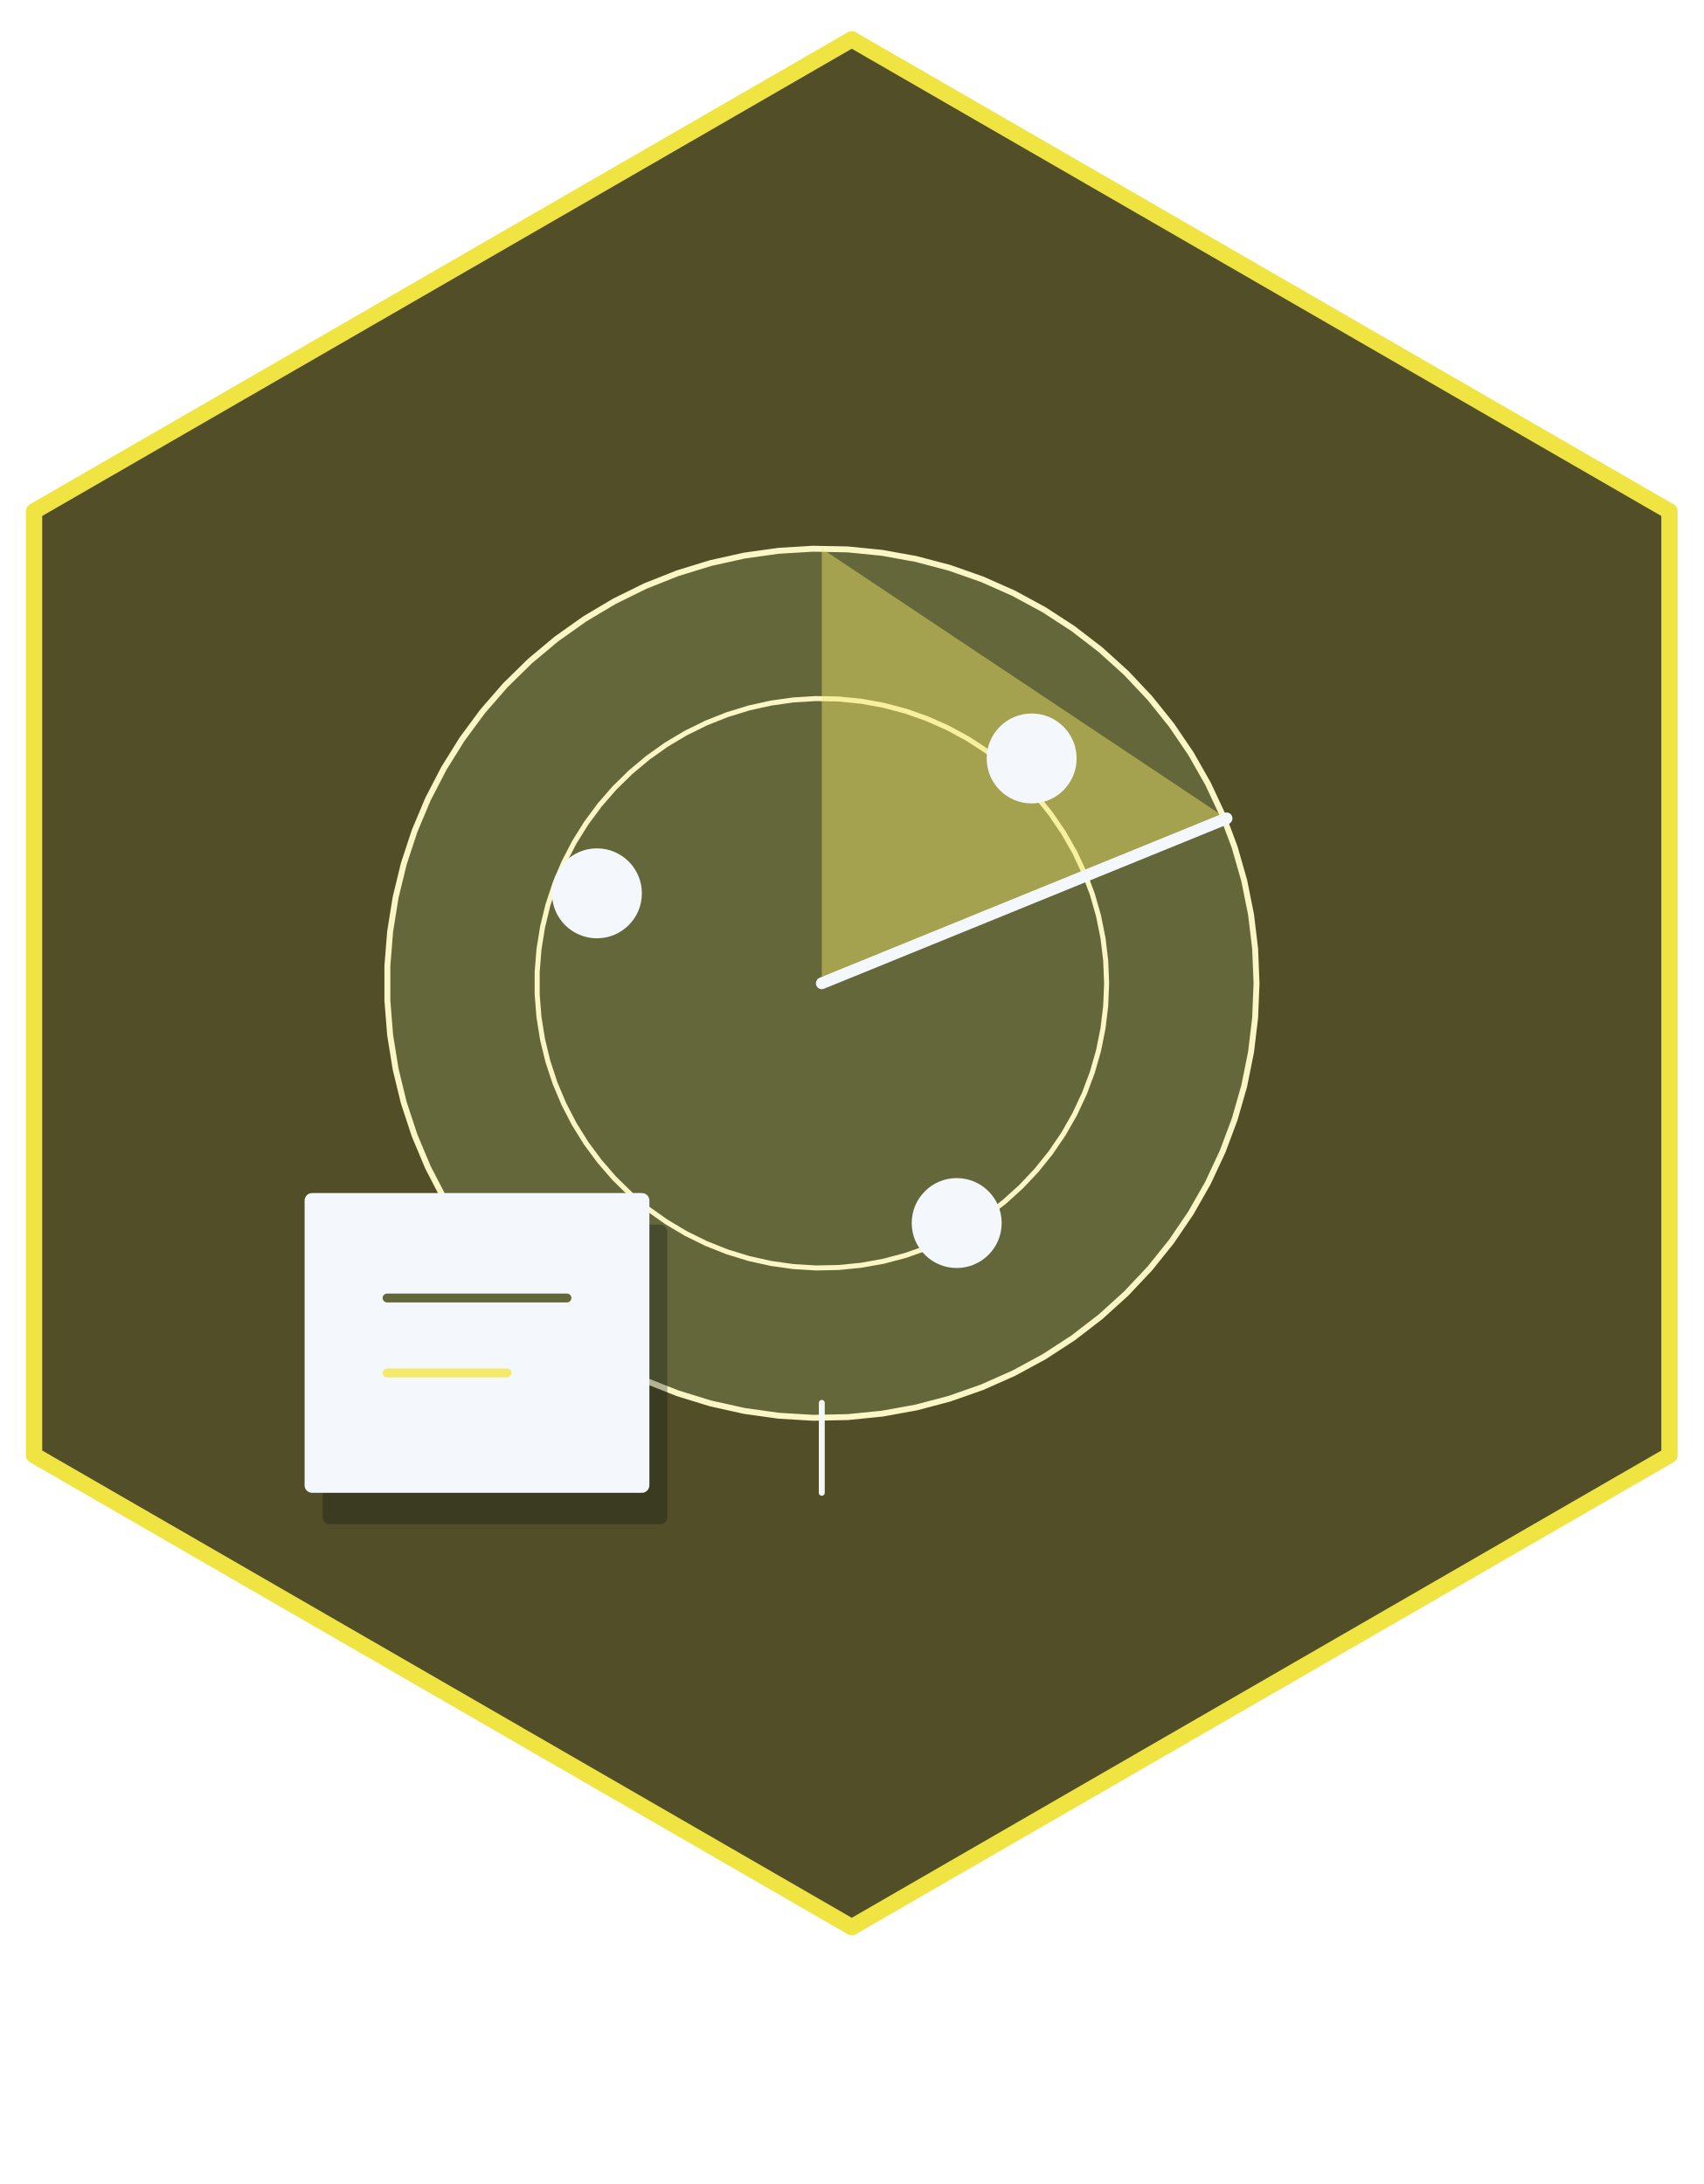
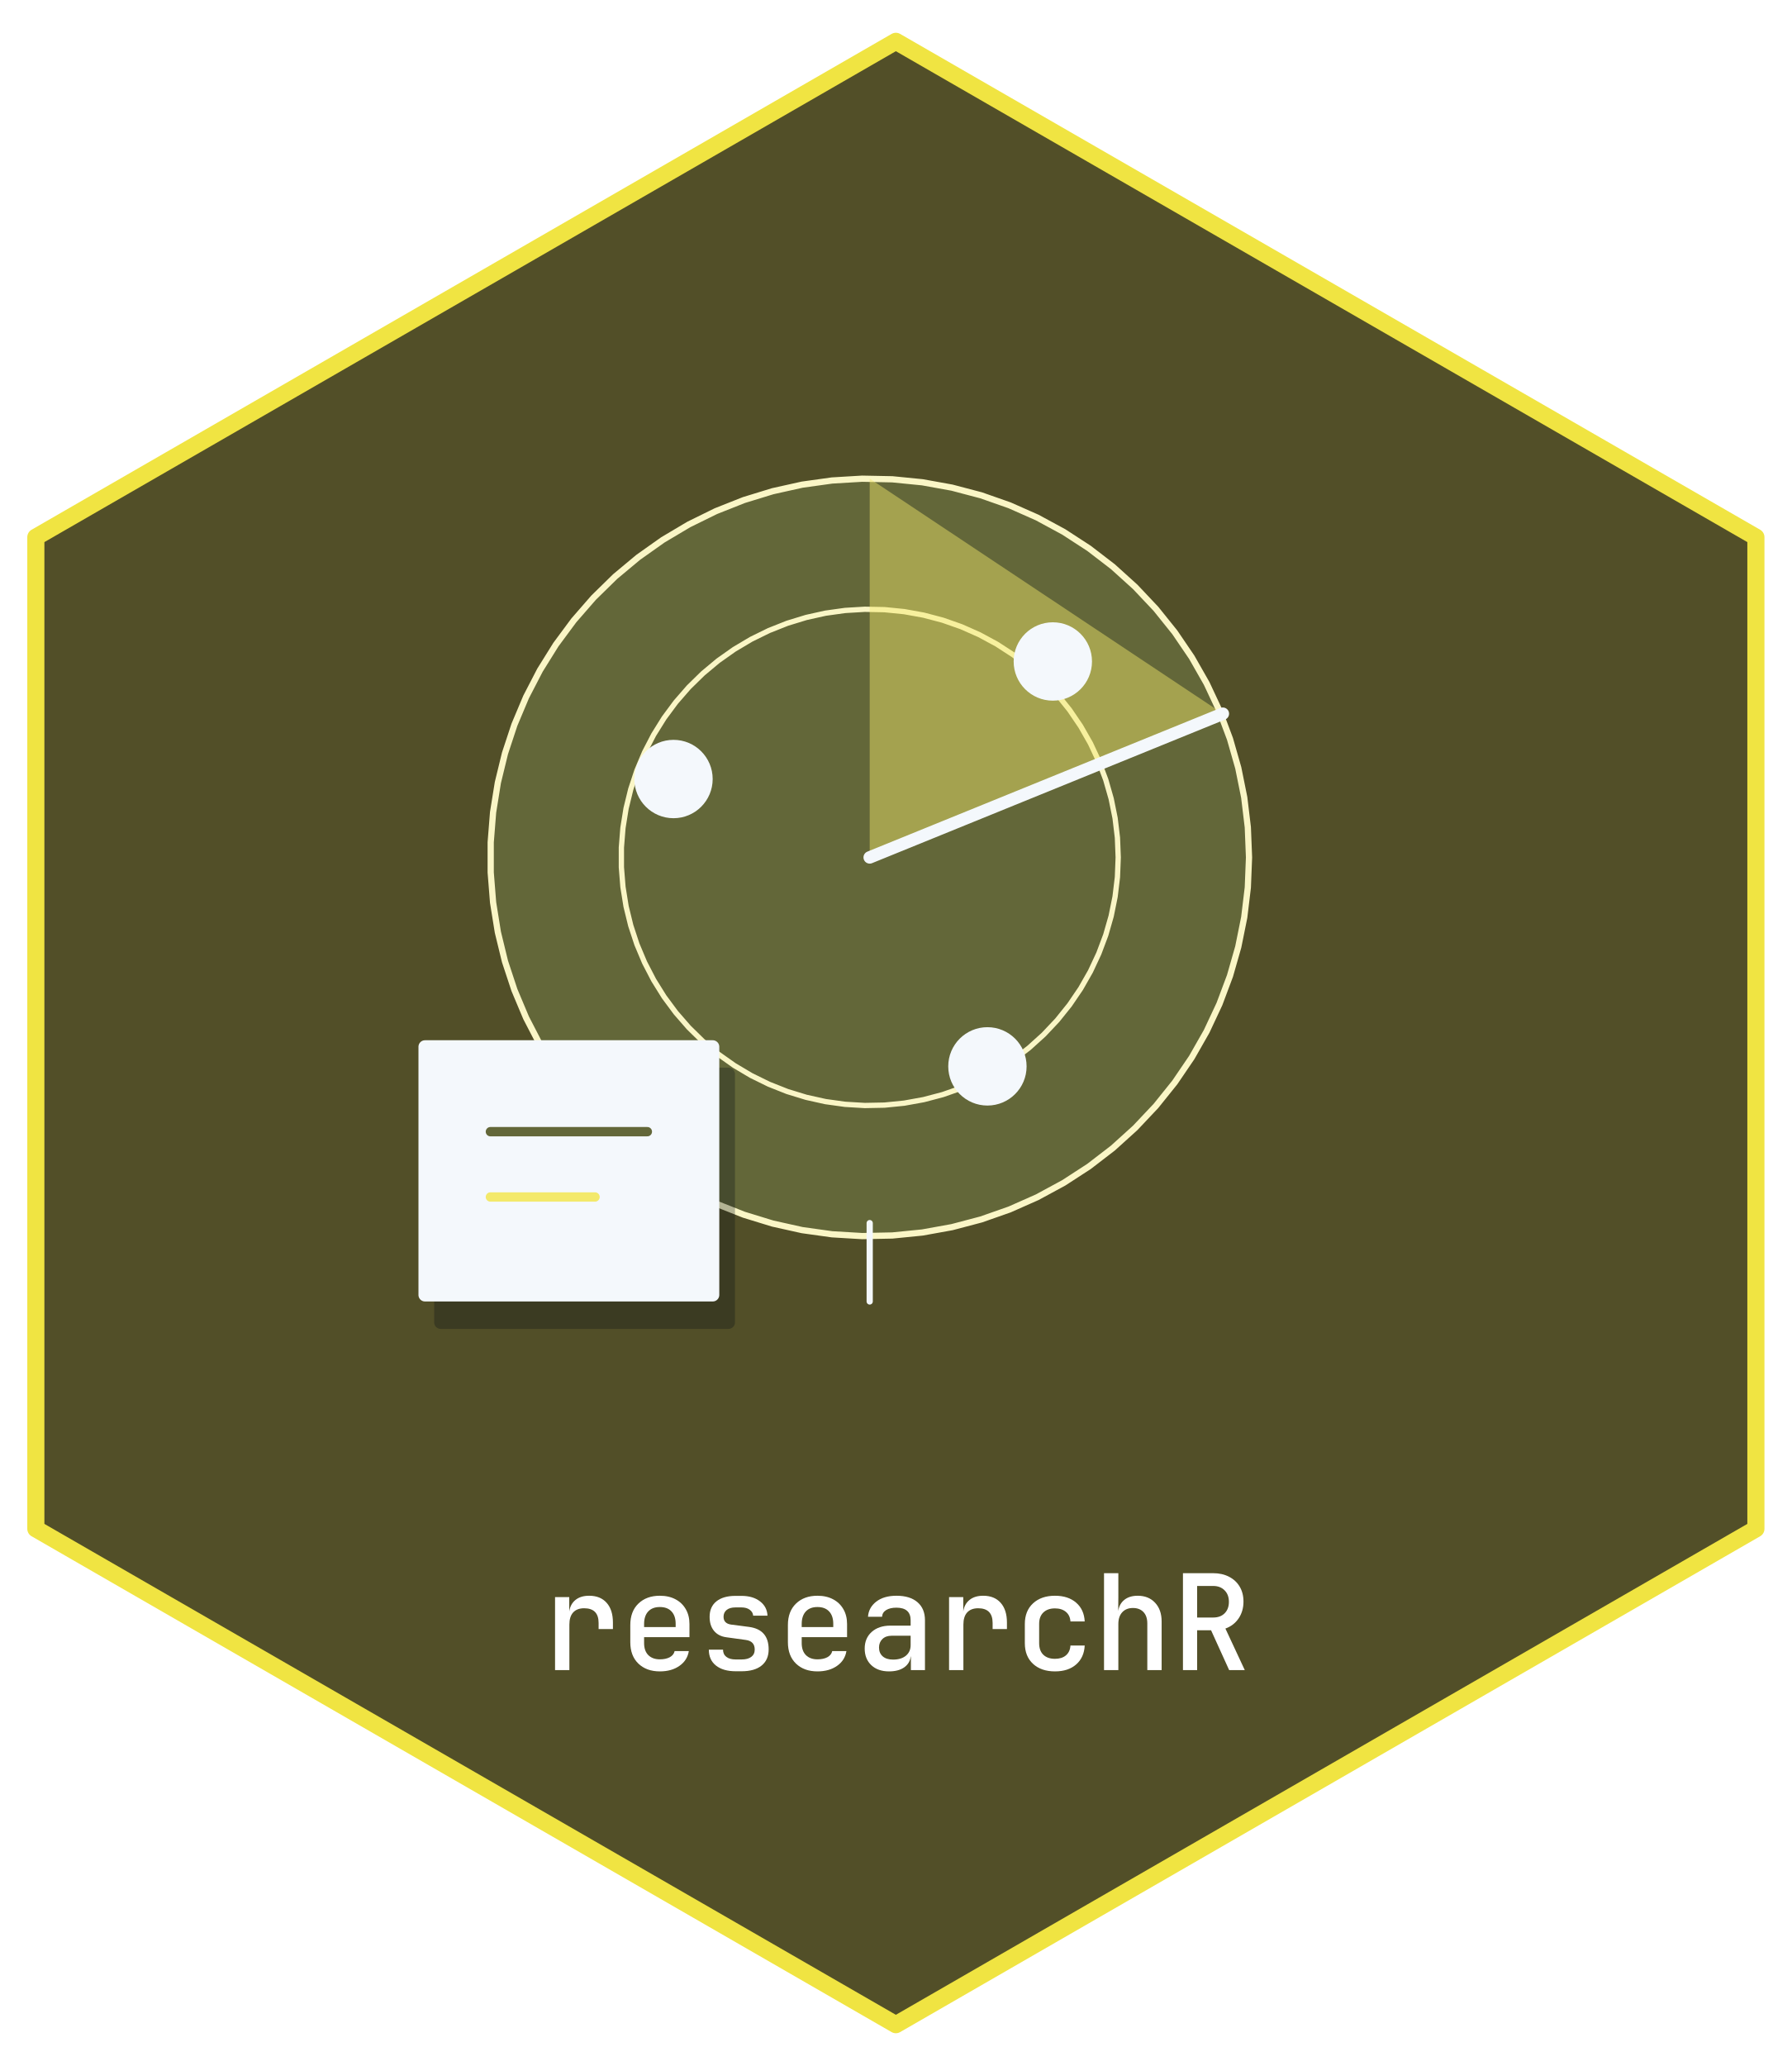
- <svg xmlns="http://www.w3.org/2000/svg" xmlns:xlink="http://www.w3.org/1999/xlink" width="432pt" height="554pt" viewBox="0 0 432 554">
+ <svg xmlns="http://www.w3.org/2000/svg" xmlns:xlink="http://www.w3.org/1999/xlink" width="432pt" height="498pt" viewBox="0 0 432 498">
  <defs>
    <g>
      <g id="glyph-0-0">
-         <path d="M 3.531 0 L 3.531 -18.703 L 7.172 -18.703 L 7.172 -15.031 C 7.359 -16.27 7.891 -17.25 8.766 -17.969 C 9.648 -18.688 10.82 -19.047 12.281 -19.047 C 14.195 -19.047 15.688 -18.441 16.75 -17.234 C 17.82 -16.035 18.359 -14.348 18.359 -12.172 L 18.359 -10.5 L 14.688 -10.5 L 14.688 -12.062 C 14.688 -14.582 13.453 -15.844 10.984 -15.844 C 9.754 -15.844 8.816 -15.484 8.172 -14.766 C 7.523 -14.055 7.203 -13.02 7.203 -11.656 L 7.203 0 Z M 3.531 0 " />
+         <path d="M 3.328 0 L 3.328 -17.594 L 6.75 -17.594 L 6.75 -14.141 C 6.926 -15.316 7.426 -16.238 8.25 -16.906 C 9.082 -17.582 10.18 -17.922 11.547 -17.922 C 13.359 -17.922 14.766 -17.352 15.766 -16.219 C 16.773 -15.094 17.281 -13.504 17.281 -11.453 L 17.281 -9.891 L 13.828 -9.891 L 13.828 -11.359 C 13.828 -13.723 12.664 -14.906 10.344 -14.906 C 9.188 -14.906 8.301 -14.566 7.688 -13.891 C 7.082 -13.223 6.781 -12.25 6.781 -10.969 L 6.781 0 Z M 3.328 0 " />
      </g>
      <g id="glyph-0-1">
-         <path d="M 10.203 0.344 C 7.91 0.344 6.07 -0.32 4.688 -1.656 C 3.312 -3 2.625 -4.828 2.625 -7.141 L 2.625 -11.562 C 2.625 -13.875 3.312 -15.695 4.688 -17.031 C 6.07 -18.375 7.91 -19.047 10.203 -19.047 C 11.742 -19.047 13.078 -18.742 14.203 -18.141 C 15.336 -17.535 16.219 -16.688 16.844 -15.594 C 17.469 -14.508 17.781 -13.242 17.781 -11.797 L 17.781 -8.438 L 6.156 -8.438 L 6.156 -6.906 C 6.156 -5.594 6.516 -4.57 7.234 -3.844 C 7.961 -3.113 8.953 -2.75 10.203 -2.75 C 11.223 -2.75 12.07 -2.938 12.75 -3.312 C 13.426 -3.688 13.832 -4.203 13.969 -4.859 L 17.609 -4.859 C 17.359 -3.273 16.555 -2.008 15.203 -1.062 C 13.859 -0.125 12.191 0.344 10.203 0.344 Z M 6.156 -11.797 L 6.156 -11.016 L 14.25 -11.016 L 14.25 -11.828 C 14.25 -13.211 13.895 -14.281 13.188 -15.031 C 12.488 -15.781 11.492 -16.156 10.203 -16.156 C 8.91 -16.156 7.91 -15.773 7.203 -15.016 C 6.504 -14.254 6.156 -13.18 6.156 -11.797 Z M 6.156 -11.797 " />
+         <path d="M 9.594 0.312 C 7.445 0.312 5.723 -0.312 4.422 -1.562 C 3.117 -2.82 2.469 -4.539 2.469 -6.719 L 2.469 -10.875 C 2.469 -13.051 3.117 -14.77 4.422 -16.031 C 5.723 -17.289 7.445 -17.922 9.594 -17.922 C 11.051 -17.922 12.312 -17.633 13.375 -17.062 C 14.438 -16.5 15.258 -15.707 15.844 -14.688 C 16.438 -13.664 16.734 -12.473 16.734 -11.109 L 16.734 -7.938 L 5.797 -7.938 L 5.797 -6.5 C 5.797 -5.258 6.133 -4.297 6.812 -3.609 C 7.5 -2.93 8.426 -2.594 9.594 -2.594 C 10.562 -2.594 11.363 -2.766 12 -3.109 C 12.633 -3.461 13.02 -3.953 13.156 -4.578 L 16.578 -4.578 C 16.336 -3.086 15.582 -1.898 14.312 -1.016 C 13.051 -0.129 11.477 0.312 9.594 0.312 Z M 5.797 -11.109 L 5.797 -10.375 L 13.406 -10.375 L 13.406 -11.141 C 13.406 -12.441 13.07 -13.441 12.406 -14.141 C 11.75 -14.848 10.812 -15.203 9.594 -15.203 C 8.383 -15.203 7.445 -14.844 6.781 -14.125 C 6.125 -13.414 5.797 -12.41 5.797 -11.109 Z M 5.797 -11.109 " />
      </g>
      <g id="glyph-0-2">
-         <path d="M 9.453 0.312 C 7.297 0.312 5.602 -0.176 4.375 -1.156 C 3.156 -2.133 2.547 -3.492 2.547 -5.234 L 6.188 -5.234 C 6.188 -4.441 6.469 -3.82 7.031 -3.375 C 7.602 -2.938 8.41 -2.719 9.453 -2.719 L 10.953 -2.719 C 12.016 -2.719 12.836 -2.938 13.422 -3.375 C 14.016 -3.82 14.312 -4.453 14.312 -5.266 C 14.312 -6.691 13.551 -7.508 12.031 -7.719 L 7.109 -8.391 C 5.723 -8.578 4.648 -9.129 3.891 -10.047 C 3.129 -10.961 2.75 -12.16 2.75 -13.641 C 2.75 -15.336 3.328 -16.656 4.484 -17.594 C 5.641 -18.531 7.273 -19 9.391 -19 L 10.906 -19 C 12.863 -19 14.445 -18.535 15.656 -17.609 C 16.863 -16.68 17.504 -15.457 17.578 -13.938 L 13.906 -13.938 C 13.863 -14.551 13.57 -15.055 13.031 -15.453 C 12.5 -15.848 11.789 -16.047 10.906 -16.047 L 9.391 -16.047 C 8.41 -16.047 7.656 -15.828 7.125 -15.391 C 6.594 -14.961 6.328 -14.391 6.328 -13.672 C 6.328 -12.516 6.973 -11.844 8.266 -11.656 L 12.891 -11.047 C 16.223 -10.598 17.891 -8.68 17.891 -5.297 C 17.891 -3.516 17.285 -2.133 16.078 -1.156 C 14.879 -0.176 13.172 0.312 10.953 0.312 Z M 9.453 0.312 " />
+         <path d="M 8.891 0.281 C 6.867 0.281 5.281 -0.176 4.125 -1.094 C 2.977 -2.008 2.406 -3.285 2.406 -4.922 L 5.828 -4.922 C 5.828 -4.18 6.094 -3.602 6.625 -3.188 C 7.156 -2.77 7.91 -2.562 8.891 -2.562 L 10.297 -2.562 C 11.305 -2.562 12.086 -2.77 12.641 -3.188 C 13.191 -3.602 13.469 -4.191 13.469 -4.953 C 13.469 -6.297 12.754 -7.066 11.328 -7.266 L 6.688 -7.906 C 5.383 -8.07 4.375 -8.586 3.656 -9.453 C 2.945 -10.316 2.594 -11.441 2.594 -12.828 C 2.594 -14.43 3.133 -15.676 4.219 -16.562 C 5.312 -17.445 6.848 -17.891 8.828 -17.891 L 10.266 -17.891 C 12.109 -17.891 13.598 -17.453 14.734 -16.578 C 15.879 -15.703 16.484 -14.551 16.547 -13.125 L 13.094 -13.125 C 13.051 -13.695 12.773 -14.172 12.266 -14.547 C 11.766 -14.922 11.098 -15.109 10.266 -15.109 L 8.828 -15.109 C 7.91 -15.109 7.203 -14.906 6.703 -14.5 C 6.203 -14.094 5.953 -13.547 5.953 -12.859 C 5.953 -11.773 6.562 -11.145 7.781 -10.969 L 12.125 -10.406 C 15.258 -9.977 16.828 -8.172 16.828 -4.984 C 16.828 -3.305 16.258 -2.008 15.125 -1.094 C 14 -0.176 12.391 0.281 10.297 0.281 Z M 8.891 0.281 " />
      </g>
      <g id="glyph-0-3">
-         <path d="M 8.328 0.344 C 6.422 0.344 4.906 -0.191 3.781 -1.266 C 2.664 -2.348 2.109 -3.766 2.109 -5.516 C 2.109 -7.273 2.707 -8.691 3.906 -9.766 C 5.113 -10.848 6.711 -11.391 8.703 -11.391 L 13.875 -11.391 L 13.875 -12.75 C 13.875 -14.906 12.66 -15.984 10.234 -15.984 C 9.148 -15.984 8.273 -15.773 7.609 -15.359 C 6.953 -14.953 6.602 -14.391 6.562 -13.672 L 2.953 -13.672 C 3.066 -15.234 3.77 -16.52 5.062 -17.531 C 6.352 -18.539 8.086 -19.047 10.266 -19.047 C 12.578 -19.047 14.367 -18.492 15.641 -17.391 C 16.91 -16.285 17.547 -14.75 17.547 -12.781 L 17.547 0 L 13.938 0 L 13.938 -3.5 L 13.906 -3.5 C 13.75 -2.301 13.18 -1.359 12.203 -0.672 C 11.234 0.004 9.941 0.344 8.328 0.344 Z M 9.391 -2.688 C 10.766 -2.688 11.852 -3.02 12.656 -3.688 C 13.469 -4.352 13.875 -5.254 13.875 -6.391 L 13.875 -8.812 L 8.969 -8.812 C 8 -8.812 7.223 -8.523 6.641 -7.953 C 6.066 -7.391 5.781 -6.664 5.781 -5.781 C 5.781 -4.832 6.098 -4.078 6.734 -3.516 C 7.367 -2.961 8.254 -2.688 9.391 -2.688 Z M 9.391 -2.688 " />
+         <path d="M 7.844 0.312 C 6.051 0.312 4.625 -0.191 3.562 -1.203 C 2.508 -2.211 1.984 -3.539 1.984 -5.188 C 1.984 -6.852 2.547 -8.191 3.672 -9.203 C 4.805 -10.211 6.312 -10.719 8.188 -10.719 L 13.062 -10.719 L 13.062 -12 C 13.062 -14.031 11.914 -15.047 9.625 -15.047 C 8.602 -15.047 7.781 -14.852 7.156 -14.469 C 6.539 -14.082 6.211 -13.547 6.172 -12.859 L 2.781 -12.859 C 2.883 -14.336 3.547 -15.551 4.766 -16.5 C 5.984 -17.445 7.613 -17.922 9.656 -17.922 C 11.832 -17.922 13.52 -17.398 14.719 -16.359 C 15.914 -15.328 16.516 -13.883 16.516 -12.031 L 16.516 0 L 13.125 0 L 13.125 -3.297 L 13.094 -3.297 C 12.938 -2.16 12.398 -1.273 11.484 -0.641 C 10.566 -0.004 9.352 0.312 7.844 0.312 Z M 8.828 -2.531 C 10.129 -2.531 11.16 -2.844 11.922 -3.469 C 12.68 -4.102 13.062 -4.953 13.062 -6.016 L 13.062 -8.281 L 8.453 -8.281 C 7.535 -8.281 6.801 -8.016 6.25 -7.484 C 5.707 -6.953 5.438 -6.27 5.438 -5.438 C 5.438 -4.539 5.734 -3.832 6.328 -3.312 C 6.93 -2.789 7.766 -2.531 8.828 -2.531 Z M 8.828 -2.531 " />
      </g>
      <g id="glyph-0-4">
-         <path d="M 10.469 0.344 C 8.133 0.344 6.266 -0.301 4.859 -1.594 C 3.453 -2.883 2.75 -4.656 2.75 -6.906 L 2.75 -11.797 C 2.75 -14.035 3.453 -15.801 4.859 -17.094 C 6.266 -18.395 8.133 -19.047 10.469 -19.047 C 12.738 -19.047 14.551 -18.453 15.906 -17.266 C 17.27 -16.086 18 -14.477 18.094 -12.438 L 14.453 -12.438 C 14.379 -13.508 13.984 -14.336 13.266 -14.922 C 12.555 -15.516 11.625 -15.812 10.469 -15.812 C 9.227 -15.812 8.242 -15.461 7.516 -14.766 C 6.785 -14.078 6.422 -13.098 6.422 -11.828 L 6.422 -6.906 C 6.422 -5.613 6.785 -4.617 7.516 -3.922 C 8.242 -3.234 9.227 -2.891 10.469 -2.891 C 11.645 -2.891 12.582 -3.18 13.281 -3.766 C 13.988 -4.359 14.379 -5.203 14.453 -6.297 L 18.094 -6.297 C 18 -4.254 17.27 -2.633 15.906 -1.438 C 14.551 -0.25 12.738 0.344 10.469 0.344 Z M 10.469 0.344 " />
+         <path d="M 9.859 0.312 C 7.66 0.312 5.898 -0.289 4.578 -1.5 C 3.254 -2.719 2.594 -4.383 2.594 -6.5 L 2.594 -11.109 C 2.594 -13.211 3.254 -14.875 4.578 -16.094 C 5.898 -17.312 7.66 -17.922 9.859 -17.922 C 11.992 -17.922 13.695 -17.363 14.969 -16.25 C 16.25 -15.145 16.938 -13.633 17.031 -11.719 L 13.594 -11.719 C 13.531 -12.719 13.16 -13.492 12.484 -14.047 C 11.816 -14.598 10.941 -14.875 9.859 -14.875 C 8.68 -14.875 7.75 -14.547 7.062 -13.891 C 6.383 -13.242 6.047 -12.328 6.047 -11.141 L 6.047 -6.5 C 6.047 -5.281 6.383 -4.344 7.062 -3.688 C 7.75 -3.039 8.68 -2.719 9.859 -2.719 C 10.961 -2.719 11.844 -2.992 12.5 -3.547 C 13.164 -4.109 13.531 -4.898 13.594 -5.922 L 17.031 -5.922 C 16.938 -4.004 16.25 -2.484 14.969 -1.359 C 13.695 -0.242 11.992 0.312 9.859 0.312 Z M 9.859 0.312 " />
      </g>
      <g id="glyph-0-5">
-         <path d="M 2.859 0 L 2.859 -24.812 L 6.531 -24.812 L 6.531 -18.703 L 6.5 -15.125 C 6.676 -16.352 7.203 -17.312 8.078 -18 C 8.953 -18.695 10.086 -19.047 11.484 -19.047 C 13.348 -19.047 14.832 -18.445 15.938 -17.25 C 17.051 -16.062 17.609 -14.457 17.609 -12.438 L 17.609 0 L 13.938 0 L 13.938 -11.938 C 13.938 -13.207 13.609 -14.188 12.953 -14.875 C 12.297 -15.562 11.398 -15.906 10.266 -15.906 C 9.109 -15.906 8.195 -15.539 7.531 -14.812 C 6.863 -14.094 6.531 -13.086 6.531 -11.797 L 6.531 0 Z M 2.859 0 " />
+         <path d="M 2.688 0 L 2.688 -23.359 L 6.141 -23.359 L 6.141 -17.594 L 6.109 -14.234 C 6.285 -15.391 6.781 -16.289 7.594 -16.938 C 8.414 -17.594 9.488 -17.922 10.812 -17.922 C 12.562 -17.922 13.957 -17.359 15 -16.234 C 16.051 -15.117 16.578 -13.613 16.578 -11.719 L 16.578 0 L 13.125 0 L 13.125 -11.234 C 13.125 -12.43 12.812 -13.352 12.188 -14 C 11.57 -14.645 10.727 -14.969 9.656 -14.969 C 8.57 -14.969 7.711 -14.625 7.078 -13.938 C 6.453 -13.258 6.141 -12.316 6.141 -11.109 L 6.141 0 Z M 2.688 0 " />
      </g>
      <g id="glyph-0-6">
-         <path d="M 2.891 0 L 2.891 -24.812 L 10.641 -24.812 C 12.18 -24.812 13.535 -24.508 14.703 -23.906 C 15.867 -23.312 16.773 -22.469 17.422 -21.375 C 18.066 -20.289 18.391 -19.016 18.391 -17.547 C 18.391 -15.891 17.969 -14.445 17.125 -13.219 C 16.289 -12 15.172 -11.141 13.766 -10.641 L 18.734 0 L 14.719 0 L 10.094 -10.203 L 6.531 -10.203 L 6.531 0 Z M 6.531 -13.469 L 10.641 -13.469 C 11.867 -13.469 12.844 -13.828 13.562 -14.547 C 14.289 -15.273 14.656 -16.25 14.656 -17.469 C 14.656 -18.719 14.285 -19.711 13.547 -20.453 C 12.805 -21.191 11.836 -21.562 10.641 -21.562 L 6.531 -21.562 Z M 6.531 -13.469 " />
+         <path d="M 2.719 0 L 2.719 -23.359 L 10.016 -23.359 C 11.461 -23.359 12.734 -23.07 13.828 -22.5 C 14.93 -21.938 15.785 -21.145 16.391 -20.125 C 17.004 -19.102 17.312 -17.898 17.312 -16.516 C 17.312 -14.953 16.914 -13.594 16.125 -12.438 C 15.332 -11.289 14.273 -10.484 12.953 -10.016 L 17.625 0 L 13.859 0 L 9.5 -9.594 L 6.141 -9.594 L 6.141 0 Z M 6.141 -12.672 L 10.016 -12.672 C 11.172 -12.672 12.086 -13.008 12.766 -13.688 C 13.453 -14.375 13.797 -15.297 13.797 -16.453 C 13.797 -17.617 13.445 -18.547 12.75 -19.234 C 12.062 -19.93 11.148 -20.281 10.016 -20.281 L 6.141 -20.281 Z M 6.141 -12.672 " />
      </g>
    </g>
  </defs>
-   <path fill-rule="nonzero" fill="rgb(32.157%, 30.98%, 15.686%)" fill-opacity="1" stroke-width="4.125" stroke-linecap="round" stroke-linejoin="round" stroke="rgb(94.118%, 89.412%, 25.882%)" stroke-opacity="1" stroke-miterlimit="10" d="M 216 9.977 L 423.359 129.695 L 423.359 369.133 L 216 488.855 L 8.641 369.133 L 8.641 129.695 Z M 216 9.977 " />
-   <path fill-rule="nonzero" fill="rgb(38.824%, 40.392%, 22.353%)" fill-opacity="1" d="M 318.645 249.414 C 318.645 310.301 269.285 359.66 208.398 359.66 C 147.508 359.66 98.152 310.301 98.152 249.414 C 98.152 188.527 147.508 139.168 208.398 139.168 C 269.285 139.168 318.645 188.527 318.645 249.414 " />
-   <path fill="none" stroke-width="1.5" stroke-linecap="round" stroke-linejoin="round" stroke="rgb(98.039%, 96.471%, 77.647%)" stroke-opacity="1" stroke-miterlimit="10" d="M 318.645 249.414 L 318.293 240.656 L 317.25 231.953 L 315.52 223.359 L 313.109 214.93 L 310.039 206.719 L 306.328 198.781 L 301.996 191.16 L 297.07 183.906 L 291.586 177.07 L 285.574 170.688 L 279.074 164.805 L 272.129 159.457 L 264.781 154.68 L 257.074 150.496 L 249.062 146.941 L 240.793 144.035 L 232.316 141.797 L 223.691 140.234 L 214.969 139.363 L 206.203 139.191 L 197.453 139.715 L 188.773 140.93 L 180.215 142.832 L 171.836 145.406 L 163.688 148.641 L 155.824 152.512 L 148.293 156.996 L 141.137 162.062 L 134.41 167.684 L 128.152 173.82 L 122.398 180.434 L 117.191 187.484 L 112.559 194.926 L 108.531 202.711 L 105.137 210.793 L 102.395 219.121 L 100.324 227.637 L 98.934 236.293 L 98.238 245.031 L 98.238 253.797 L 98.934 262.535 L 100.324 271.191 L 102.395 279.711 L 105.137 288.035 L 108.531 296.117 L 112.559 303.906 L 117.191 311.348 L 122.398 318.398 L 128.152 325.012 L 134.41 331.148 L 141.137 336.77 L 148.293 341.836 L 155.824 346.32 L 163.688 350.191 L 171.836 353.422 L 180.215 356 L 188.773 357.902 L 197.453 359.117 L 206.203 359.641 L 214.969 359.465 L 223.691 358.594 L 232.316 357.035 L 240.793 354.793 L 249.062 351.887 L 257.074 348.332 L 264.781 344.152 L 272.129 339.375 L 279.074 334.023 L 285.574 328.141 L 291.586 321.762 L 297.07 314.926 L 301.996 307.672 L 306.328 300.051 L 310.039 292.109 L 313.109 283.898 L 315.52 275.473 L 317.25 266.879 L 318.293 258.176 L 318.645 249.414 " />
-   <path fill="none" stroke-width="1.275" stroke-linecap="round" stroke-linejoin="round" stroke="rgb(98.039%, 96.471%, 77.647%)" stroke-opacity="1" stroke-miterlimit="10" d="M 280.629 249.414 L 280.398 243.676 L 279.715 237.973 L 278.582 232.344 L 277.004 226.82 L 274.992 221.441 L 272.559 216.238 L 269.719 211.246 L 266.492 206.496 L 262.898 202.016 L 258.961 197.836 L 254.703 193.98 L 250.152 190.477 L 245.34 187.348 L 240.289 184.605 L 235.039 182.277 L 229.621 180.375 L 224.07 178.906 L 218.418 177.883 L 212.703 177.312 L 206.961 177.199 L 201.227 177.543 L 195.539 178.34 L 189.934 179.586 L 184.445 181.273 L 179.105 183.391 L 173.953 185.926 L 169.016 188.863 L 164.332 192.184 L 159.922 195.867 L 155.82 199.887 L 152.055 204.219 L 148.641 208.84 L 145.605 213.715 L 142.969 218.816 L 140.742 224.113 L 138.945 229.566 L 137.59 235.148 L 136.68 240.82 L 136.223 246.543 L 136.223 252.285 L 136.68 258.012 L 137.59 263.684 L 138.945 269.262 L 140.742 274.719 L 142.969 280.012 L 145.605 285.113 L 148.641 289.992 L 152.055 294.609 L 155.82 298.945 L 159.922 302.965 L 164.332 306.648 L 169.016 309.965 L 173.953 312.902 L 179.105 315.441 L 184.445 317.559 L 189.934 319.246 L 195.539 320.492 L 201.227 321.289 L 206.961 321.633 L 212.703 321.516 L 218.418 320.945 L 224.07 319.926 L 229.621 318.457 L 235.039 316.551 L 240.289 314.223 L 245.34 311.484 L 250.152 308.352 L 254.703 304.848 L 258.961 300.996 L 262.898 296.816 L 266.492 292.336 L 269.719 287.582 L 272.559 282.59 L 274.992 277.387 L 277.004 272.008 L 278.582 266.488 L 279.715 260.855 L 280.398 255.152 L 280.629 249.414 " />
-   <path fill-rule="nonzero" fill="rgb(95.294%, 91.373%, 41.961%)" fill-opacity="0.451" d="M 208.398 249.414 L 208.398 139.168 L 311.039 207.598 Z M 208.398 249.414 " />
-   <path fill="none" stroke-width="3" stroke-linecap="round" stroke-linejoin="round" stroke="rgb(95.686%, 97.255%, 98.824%)" stroke-opacity="1" stroke-miterlimit="10" d="M 208.398 249.414 L 311.039 207.598 " />
-   <path fill-rule="nonzero" fill="rgb(95.686%, 97.255%, 98.824%)" fill-opacity="1" d="M 162.777 226.605 C 162.777 232.906 157.672 238.012 151.371 238.012 C 145.074 238.012 139.969 232.906 139.969 226.605 C 139.969 220.309 145.074 215.199 151.371 215.199 C 157.672 215.199 162.777 220.309 162.777 226.605 " />
-   <path fill-rule="nonzero" fill="rgb(95.686%, 97.255%, 98.824%)" fill-opacity="1" d="M 273.023 192.391 C 273.023 198.691 267.918 203.797 261.621 203.797 C 255.32 203.797 250.215 198.691 250.215 192.391 C 250.215 186.094 255.32 180.988 261.621 180.988 C 267.918 180.988 273.023 186.094 273.023 192.391 " />
-   <path fill-rule="nonzero" fill="rgb(95.686%, 97.255%, 98.824%)" fill-opacity="1" d="M 254.016 310.242 C 254.016 316.539 248.91 321.645 242.609 321.645 C 236.312 321.645 231.207 316.539 231.207 310.242 C 231.207 303.941 236.312 298.836 242.609 298.836 C 248.91 298.836 254.016 303.941 254.016 310.242 " />
-   <path fill-rule="nonzero" fill="rgb(1.176%, 3.922%, 7.059%)" fill-opacity="0.278" d="M 83.703 386.652 L 167.34 386.652 L 167.262 386.652 L 167.57 386.641 L 167.867 386.578 L 168.156 386.469 L 168.418 386.316 L 168.656 386.125 L 168.859 385.895 L 169.023 385.637 L 169.141 385.355 L 169.215 385.059 L 169.242 384.754 L 169.242 312.523 L 169.215 312.219 L 169.141 311.922 L 169.023 311.637 L 168.859 311.379 L 168.656 311.152 L 168.418 310.957 L 168.156 310.805 L 167.867 310.695 L 167.57 310.637 L 167.34 310.621 L 83.703 310.621 L 83.934 310.637 L 83.629 310.621 L 83.324 310.66 L 83.031 310.746 L 82.754 310.875 L 82.504 311.051 L 82.281 311.262 L 82.098 311.508 L 81.957 311.777 L 81.859 312.066 L 81.809 312.367 L 81.805 312.523 L 81.805 384.754 L 81.809 384.598 L 81.809 384.906 L 81.859 385.207 L 81.957 385.496 L 82.098 385.77 L 82.281 386.012 L 82.504 386.227 L 82.754 386.398 L 83.031 386.531 L 83.324 386.613 L 83.629 386.652 Z M 83.703 386.652 " />
-   <path fill-rule="nonzero" fill="rgb(95.686%, 97.255%, 98.824%)" fill-opacity="1" d="M 79.141 378.668 L 162.777 378.668 L 162.699 378.668 L 163.008 378.656 L 163.305 378.594 L 163.594 378.484 L 163.855 378.332 L 164.094 378.141 L 164.297 377.91 L 164.461 377.652 L 164.582 377.371 L 164.652 377.074 L 164.68 376.77 L 164.68 304.539 L 164.652 304.234 L 164.582 303.938 L 164.461 303.656 L 164.297 303.398 L 164.094 303.168 L 163.855 302.973 L 163.594 302.82 L 163.305 302.711 L 163.008 302.652 L 162.777 302.637 L 79.141 302.637 L 79.371 302.652 L 79.066 302.641 L 78.762 302.676 L 78.469 302.762 L 78.191 302.891 L 77.941 303.066 L 77.719 303.277 L 77.535 303.523 L 77.395 303.793 L 77.297 304.082 L 77.246 304.387 L 77.242 304.539 L 77.242 376.77 L 77.246 376.617 L 77.246 376.922 L 77.297 377.223 L 77.395 377.516 L 77.535 377.785 L 77.719 378.031 L 77.941 378.242 L 78.191 378.414 L 78.469 378.547 L 78.762 378.633 L 79.066 378.668 Z M 79.141 378.668 " />
-   <path fill="none" stroke-width="2.25" stroke-linecap="round" stroke-linejoin="round" stroke="rgb(38.824%, 40.392%, 22.353%)" stroke-opacity="1" stroke-miterlimit="10" d="M 98.152 329.25 L 143.77 329.25 " />
-   <path fill="none" stroke-width="2.25" stroke-linecap="round" stroke-linejoin="round" stroke="rgb(95.294%, 91.373%, 41.961%)" stroke-opacity="1" stroke-miterlimit="10" d="M 98.152 348.258 L 128.562 348.258 " />
-   <path fill="none" stroke-width="1.5" stroke-linecap="round" stroke-linejoin="round" stroke="rgb(95.686%, 97.255%, 98.824%)" stroke-opacity="1" stroke-miterlimit="10" d="M 208.398 378.668 L 208.398 355.859 " />
+   <path fill-rule="nonzero" fill="rgb(32.157%, 30.98%, 15.686%)" fill-opacity="1" stroke-width="4.125" stroke-linecap="round" stroke-linejoin="round" stroke="rgb(94.118%, 89.412%, 25.882%)" stroke-opacity="1" stroke-miterlimit="10" d="M 216 9.961 L 423.359 129.48 L 423.359 368.52 L 216 488.039 L 8.641 368.52 L 8.641 129.48 Z M 216 9.961 " />
+   <path fill-rule="nonzero" fill="rgb(38.824%, 40.392%, 22.353%)" fill-opacity="1" d="M 300.996 206.672 C 300.996 257.094 260.117 297.973 209.691 297.973 C 159.27 297.973 118.391 257.094 118.391 206.672 C 118.391 156.246 159.27 115.367 209.691 115.367 C 260.117 115.367 300.996 156.246 300.996 206.672 " />
+   <path fill="none" stroke-width="1.5" stroke-linecap="round" stroke-linejoin="round" stroke="rgb(98.039%, 96.471%, 77.647%)" stroke-opacity="1" stroke-miterlimit="10" d="M 301.148 206.672 L 300.859 199.418 L 299.992 192.207 L 298.555 185.09 L 296.559 178.109 L 294.012 171.312 L 290.93 164.734 L 287.336 158.426 L 283.25 152.418 L 278.699 146.754 L 273.715 141.473 L 268.324 136.598 L 262.562 132.172 L 256.465 128.211 L 250.074 124.75 L 243.426 121.805 L 236.566 119.398 L 229.535 117.543 L 222.379 116.25 L 215.145 115.531 L 207.875 115.387 L 200.617 115.82 L 193.414 116.824 L 186.316 118.402 L 179.363 120.535 L 172.605 123.211 L 166.082 126.418 L 159.832 130.129 L 153.898 134.328 L 148.316 138.98 L 143.125 144.062 L 138.352 149.543 L 134.031 155.379 L 130.191 161.543 L 126.852 167.992 L 124.035 174.688 L 121.758 181.582 L 120.039 188.637 L 118.887 195.805 L 118.312 203.039 L 118.312 210.301 L 118.887 217.535 L 120.039 224.703 L 121.758 231.758 L 124.035 238.652 L 126.852 245.348 L 130.191 251.797 L 134.031 257.961 L 138.352 263.797 L 143.125 269.277 L 148.316 274.359 L 153.898 279.012 L 159.832 283.211 L 166.082 286.922 L 172.605 290.129 L 179.363 292.805 L 186.316 294.938 L 193.414 296.516 L 200.617 297.52 L 207.875 297.953 L 215.145 297.809 L 222.379 297.09 L 229.535 295.797 L 236.566 293.941 L 243.426 291.535 L 250.074 288.59 L 256.465 285.129 L 262.562 281.172 L 268.324 276.742 L 273.715 271.867 L 278.699 266.586 L 283.25 260.922 L 287.336 254.914 L 290.93 248.605 L 294.012 242.027 L 296.559 235.23 L 298.555 228.25 L 299.992 221.133 L 300.859 213.926 L 301.148 206.672 " />
+   <path fill="none" stroke-width="1.275" stroke-linecap="round" stroke-linejoin="round" stroke="rgb(98.039%, 96.471%, 77.647%)" stroke-opacity="1" stroke-miterlimit="10" d="M 269.609 206.672 L 269.422 201.918 L 268.855 197.195 L 267.914 192.531 L 266.605 187.957 L 264.934 183.504 L 262.918 179.195 L 260.562 175.062 L 257.887 171.125 L 254.906 167.414 L 251.637 163.953 L 248.105 160.762 L 244.332 157.859 L 240.336 155.266 L 236.148 153 L 231.793 151.07 L 227.301 149.492 L 222.695 148.277 L 218.004 147.43 L 213.266 146.957 L 208.5 146.863 L 203.746 147.148 L 199.027 147.805 L 194.375 148.84 L 189.824 150.234 L 185.395 151.992 L 181.121 154.09 L 177.027 156.523 L 173.137 159.273 L 169.48 162.324 L 166.078 165.652 L 162.953 169.242 L 160.121 173.066 L 157.605 177.105 L 155.418 181.328 L 153.57 185.715 L 152.082 190.234 L 150.953 194.855 L 150.199 199.551 L 149.82 204.293 L 149.82 209.047 L 150.199 213.789 L 150.953 218.484 L 152.082 223.109 L 153.57 227.625 L 155.418 232.012 L 157.605 236.234 L 160.121 240.273 L 162.953 244.098 L 166.078 247.688 L 169.48 251.02 L 173.137 254.066 L 177.027 256.816 L 181.121 259.25 L 185.395 261.348 L 189.824 263.105 L 194.375 264.5 L 199.027 265.535 L 203.746 266.191 L 208.5 266.477 L 213.266 266.383 L 218.004 265.91 L 222.695 265.062 L 227.301 263.848 L 231.793 262.27 L 236.148 260.34 L 240.336 258.074 L 244.332 255.48 L 248.105 252.578 L 251.637 249.387 L 254.906 245.926 L 257.887 242.215 L 260.562 238.281 L 262.918 234.145 L 264.934 229.836 L 266.605 225.383 L 267.914 220.809 L 268.855 216.145 L 269.422 211.422 L 269.609 206.672 " />
+   <path fill-rule="nonzero" fill="rgb(95.294%, 91.373%, 41.961%)" fill-opacity="0.451" d="M 209.691 206.672 L 209.691 115.367 L 294.84 172.039 Z M 209.691 206.672 " />
+   <path fill="none" stroke-width="3" stroke-linecap="round" stroke-linejoin="round" stroke="rgb(95.686%, 97.255%, 98.824%)" stroke-opacity="1" stroke-miterlimit="10" d="M 209.691 206.672 L 294.84 172.039 " />
+   <path fill-rule="nonzero" fill="rgb(95.686%, 97.255%, 98.824%)" fill-opacity="1" d="M 171.832 187.781 C 171.832 192.996 167.605 197.227 162.391 197.227 C 157.172 197.227 152.945 192.996 152.945 187.781 C 152.945 182.562 157.172 178.336 162.391 178.336 C 167.605 178.336 171.832 182.562 171.832 187.781 " />
+   <path fill-rule="nonzero" fill="rgb(95.686%, 97.255%, 98.824%)" fill-opacity="1" d="M 263.289 159.445 C 263.289 164.66 259.059 168.891 253.844 168.891 C 248.625 168.891 244.398 164.66 244.398 159.445 C 244.398 154.227 248.625 150 253.844 150 C 259.059 150 263.289 154.227 263.289 159.445 " />
+   <path fill-rule="nonzero" fill="rgb(95.686%, 97.255%, 98.824%)" fill-opacity="1" d="M 247.52 257.043 C 247.52 262.262 243.293 266.488 238.074 266.488 C 232.859 266.488 228.629 262.262 228.629 257.043 C 228.629 251.828 232.859 247.598 238.074 247.598 C 243.293 247.598 247.52 251.828 247.52 257.043 " />
+   <path fill-rule="nonzero" fill="rgb(1.176%, 3.922%, 7.059%)" fill-opacity="0.278" d="M 106.254 320.324 L 175.637 320.324 L 175.574 320.324 L 175.828 320.312 L 176.074 320.262 L 176.312 320.172 L 176.531 320.047 L 176.727 319.887 L 176.895 319.695 L 177.031 319.484 L 177.129 319.25 L 177.191 319.004 L 177.211 318.75 L 177.211 258.934 L 177.191 258.68 L 177.129 258.434 L 177.031 258.199 L 176.895 257.988 L 176.727 257.797 L 176.531 257.637 L 176.312 257.512 L 176.074 257.422 L 175.828 257.371 L 175.637 257.359 L 106.254 257.359 L 106.441 257.371 L 106.188 257.359 L 105.938 257.391 L 105.695 257.461 L 105.465 257.57 L 105.258 257.715 L 105.074 257.891 L 104.922 258.09 L 104.805 258.316 L 104.723 258.555 L 104.684 258.805 L 104.68 258.934 L 104.68 318.75 L 104.684 318.625 L 104.684 318.879 L 104.723 319.129 L 104.805 319.367 L 104.922 319.594 L 105.074 319.797 L 105.258 319.969 L 105.465 320.113 L 105.695 320.223 L 105.938 320.293 L 106.188 320.324 Z M 106.254 320.324 " />
+   <path fill-rule="nonzero" fill="rgb(95.686%, 97.255%, 98.824%)" fill-opacity="1" d="M 102.469 313.715 L 171.852 313.715 L 171.789 313.711 L 172.043 313.703 L 172.289 313.652 L 172.527 313.562 L 172.746 313.434 L 172.941 313.273 L 173.109 313.086 L 173.246 312.871 L 173.344 312.637 L 173.406 312.391 L 173.426 312.141 L 173.426 252.32 L 173.406 252.07 L 173.344 251.824 L 173.246 251.59 L 173.109 251.375 L 172.941 251.188 L 172.746 251.027 L 172.527 250.898 L 172.289 250.809 L 172.043 250.758 L 171.852 250.746 L 102.469 250.746 L 102.656 250.758 L 102.406 250.75 L 102.152 250.777 L 101.91 250.848 L 101.68 250.957 L 101.473 251.102 L 101.289 251.277 L 101.137 251.48 L 101.02 251.703 L 100.938 251.945 L 100.898 252.195 L 100.895 252.32 L 100.895 312.141 L 100.898 312.012 L 100.898 312.266 L 100.938 312.516 L 101.02 312.758 L 101.137 312.98 L 101.289 313.184 L 101.473 313.359 L 101.68 313.504 L 101.91 313.613 L 102.152 313.684 L 102.406 313.711 Z M 102.469 313.715 " />
+   <path fill="none" stroke-width="2.25" stroke-linecap="round" stroke-linejoin="round" stroke="rgb(38.824%, 40.392%, 22.353%)" stroke-opacity="1" stroke-miterlimit="10" d="M 118.238 272.785 L 156.082 272.785 " />
+   <path fill="none" stroke-width="2.25" stroke-linecap="round" stroke-linejoin="round" stroke="rgb(95.294%, 91.373%, 41.961%)" stroke-opacity="1" stroke-miterlimit="10" d="M 118.238 288.527 L 143.469 288.527 " />
+   <path fill="none" stroke-width="1.5" stroke-linecap="round" stroke-linejoin="round" stroke="rgb(95.686%, 97.255%, 98.824%)" stroke-opacity="1" stroke-miterlimit="10" d="M 209.691 313.715 L 209.691 294.824 " />
  <g fill="rgb(100%, 100%, 100%)" fill-opacity="1">
-     <use xlink:href="#glyph-0-0" x="126" y="541.352" />
-     <use xlink:href="#glyph-0-1" x="146" y="541.352" />
-     <use xlink:href="#glyph-0-2" x="166" y="541.352" />
-     <use xlink:href="#glyph-0-1" x="186" y="541.352" />
-     <use xlink:href="#glyph-0-3" x="206" y="541.352" />
-     <use xlink:href="#glyph-0-0" x="226" y="541.352" />
-     <use xlink:href="#glyph-0-4" x="246" y="541.352" />
-     <use xlink:href="#glyph-0-5" x="266" y="541.352" />
-     <use xlink:href="#glyph-0-6" x="286" y="541.352" />
+     <use xlink:href="#glyph-0-0" x="130.5" y="402.569" />
+     <use xlink:href="#glyph-0-1" x="149.5" y="402.569" />
+     <use xlink:href="#glyph-0-2" x="168.5" y="402.569" />
+     <use xlink:href="#glyph-0-1" x="187.5" y="402.569" />
+     <use xlink:href="#glyph-0-3" x="206.5" y="402.569" />
+     <use xlink:href="#glyph-0-0" x="225.5" y="402.569" />
+     <use xlink:href="#glyph-0-4" x="244.5" y="402.569" />
+     <use xlink:href="#glyph-0-5" x="263.5" y="402.569" />
+     <use xlink:href="#glyph-0-6" x="282.5" y="402.569" />
  </g>
</svg>
